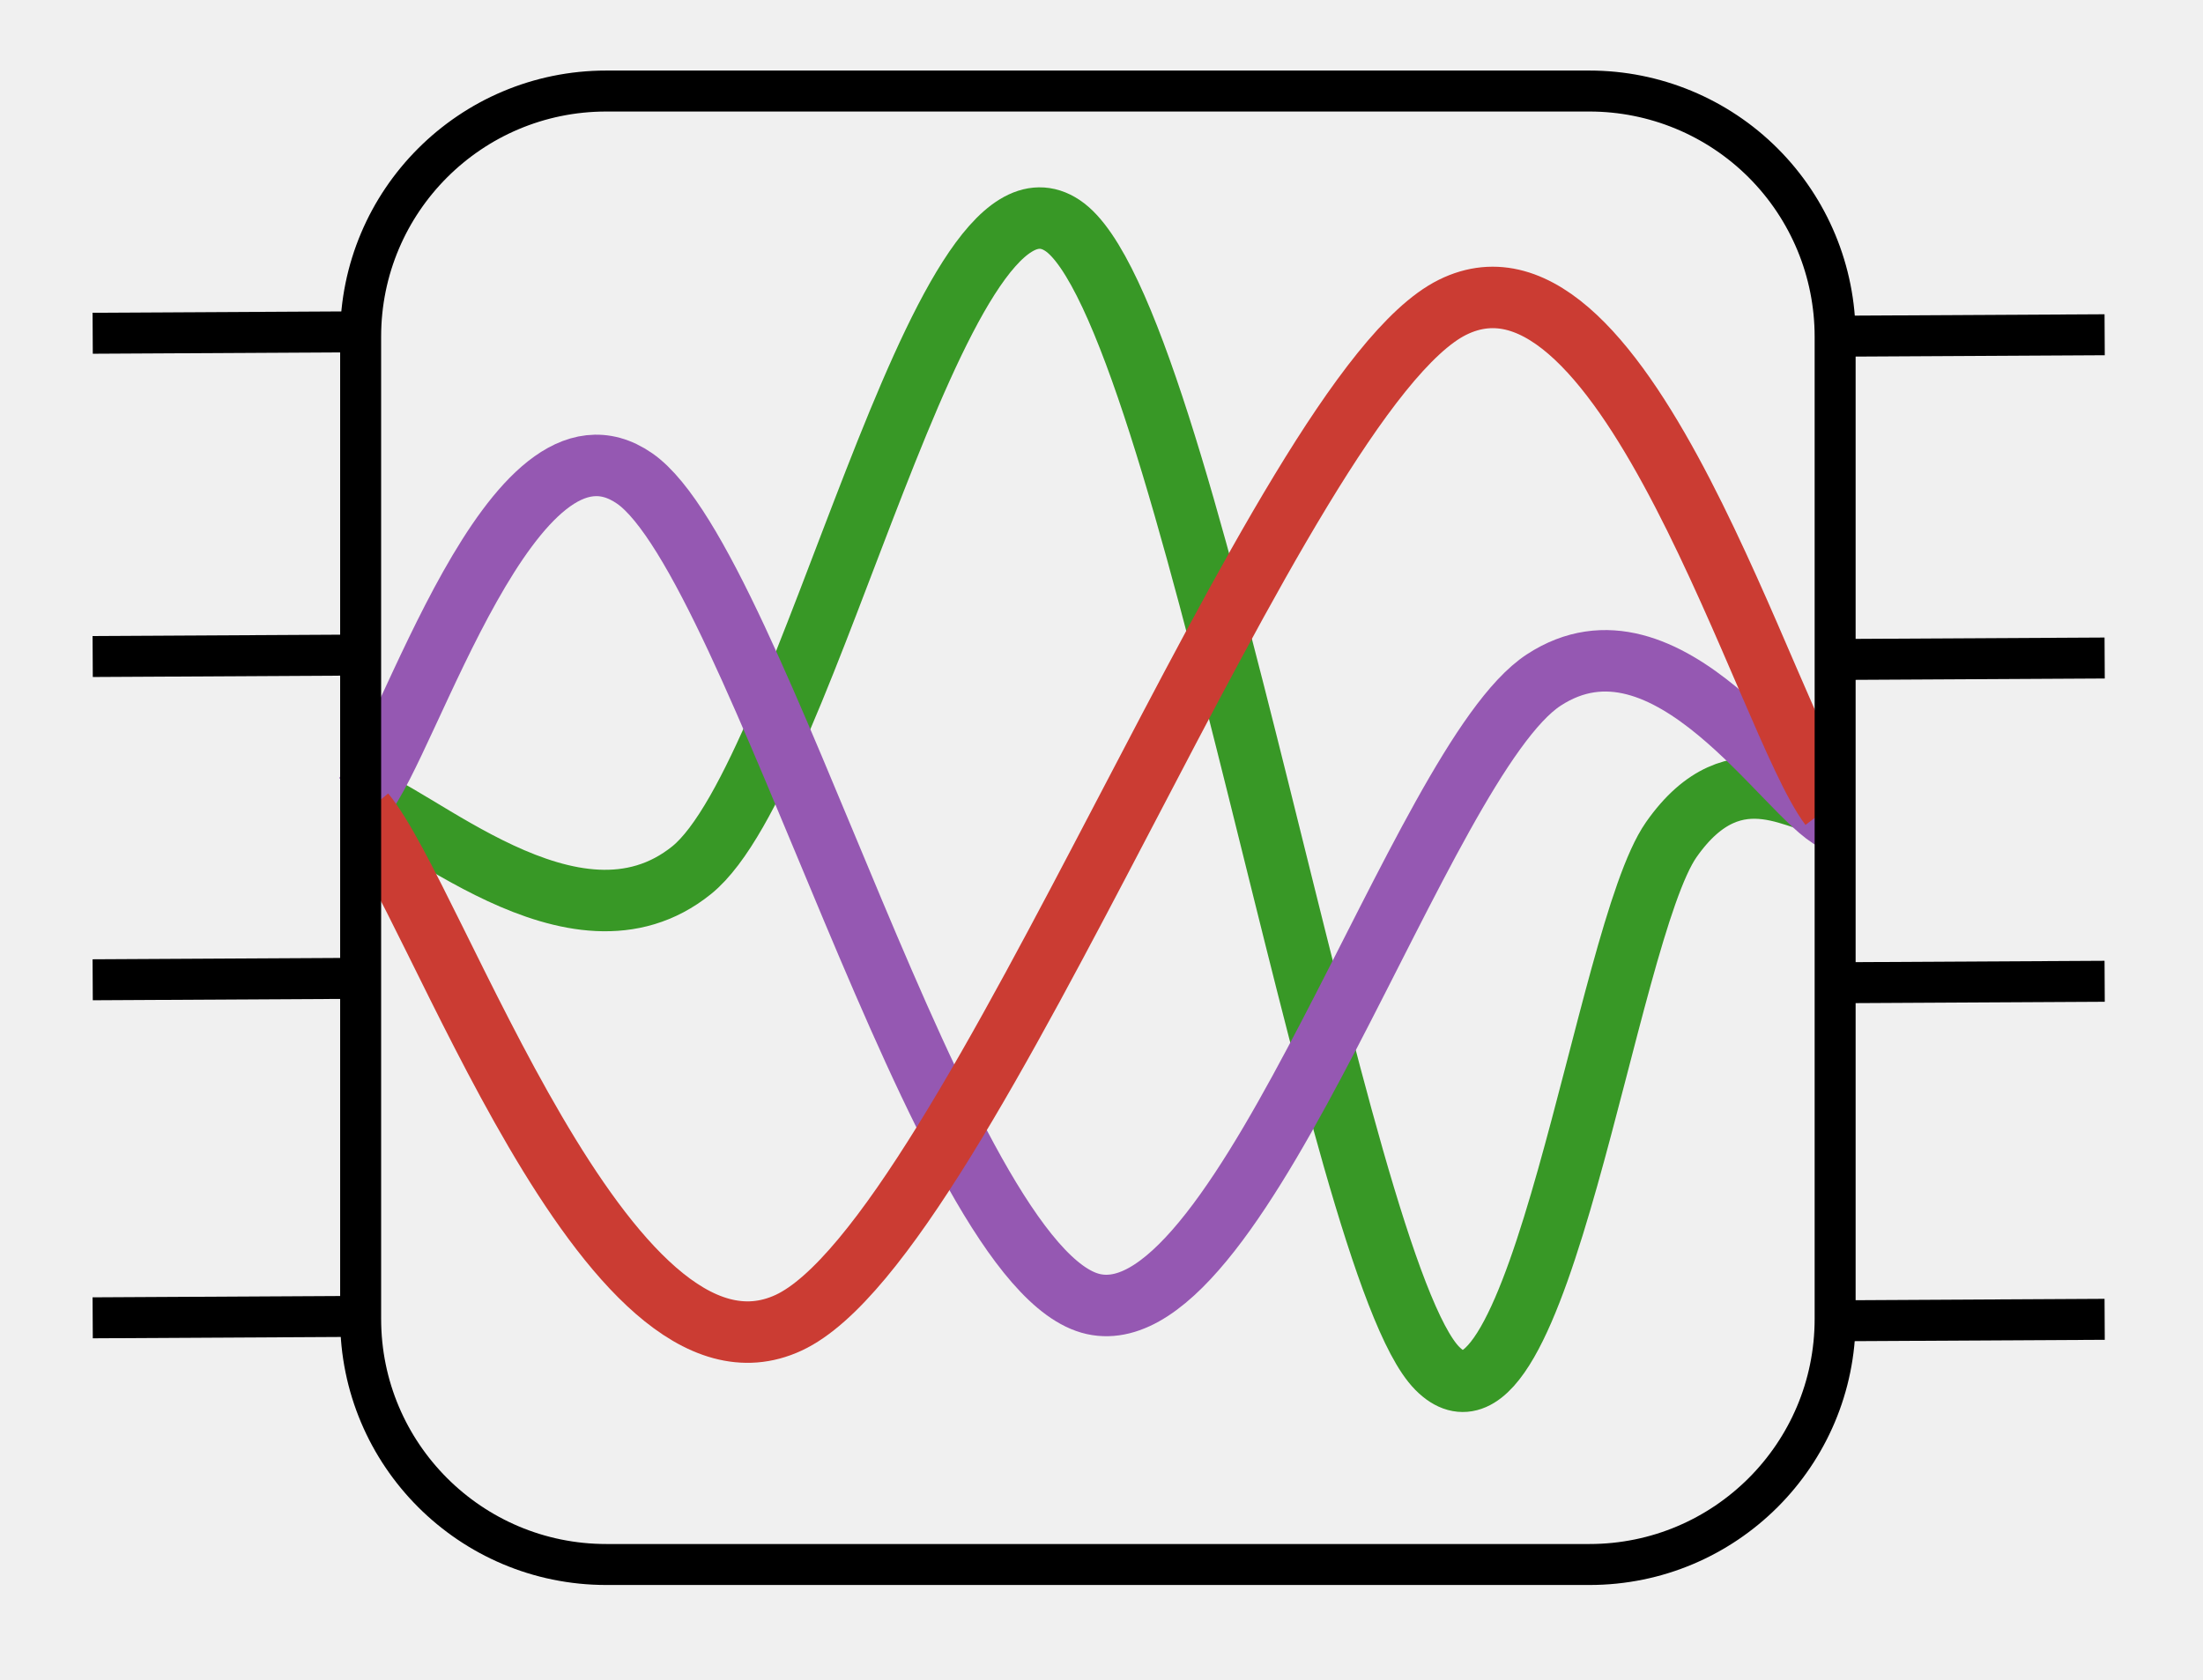
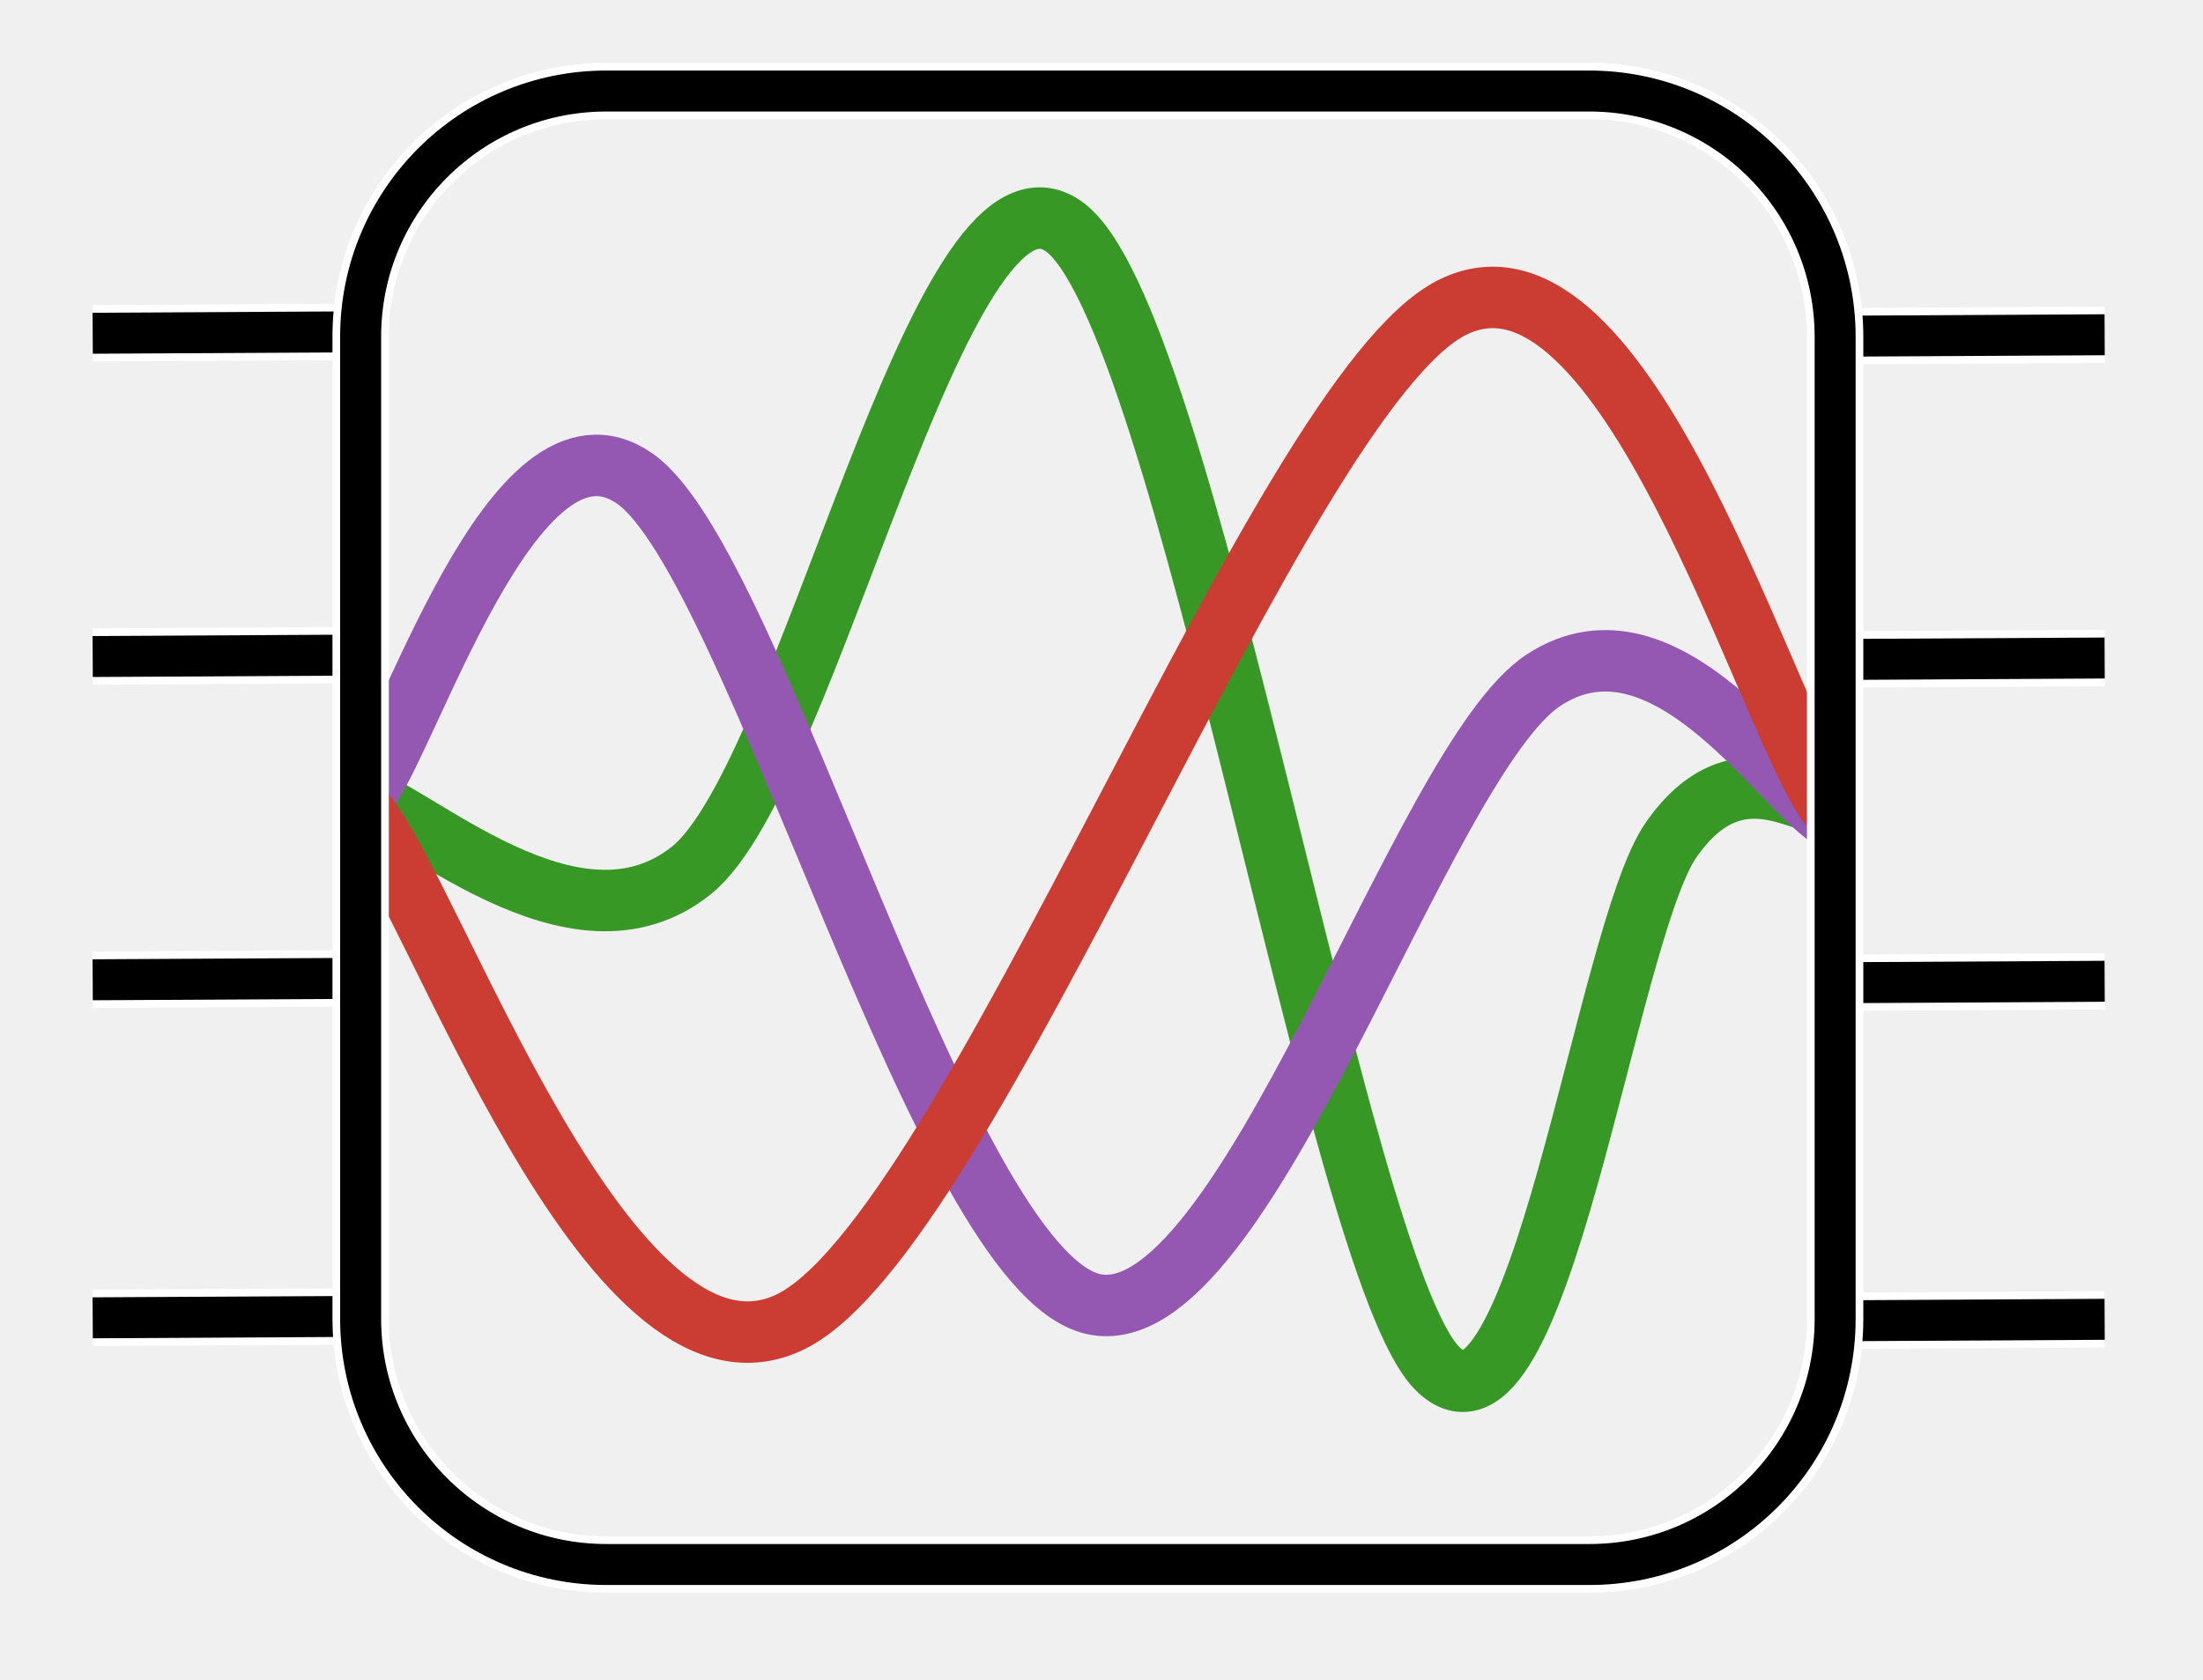
<svg xmlns="http://www.w3.org/2000/svg" version="1.1" viewBox="0.0 0.0 430.01 328.005" fill="none" stroke="none" stroke-linecap="square" stroke-miterlimit="10">
  <clipPath id="p.0">
    <path d="m0 0l430.01 0l0 328.005l-430.01 0l0 -328.005z" clip-rule="nonzero" />
  </clipPath>
  <g clip-path="url(#p.0)">
    <path fill="#000000" fill-opacity="0.0" d="m0 0l430.01 0l0 328.005l-430.01 0z" fill-rule="evenodd" />
    <path fill="#000000" fill-opacity="0.0" d="m18.092 65.066l52.315 -0.283" fill-rule="evenodd" />
+     <path stroke="#ffffff" stroke-width="11.0" stroke-linejoin="round" stroke-linecap="butt" d="m18.092 65.066l52.315 -0.283" fill-rule="evenodd" />
    <path stroke="#000000" stroke-width="8.0" stroke-linejoin="round" stroke-linecap="butt" d="m18.092 65.066l52.315 -0.283" fill-rule="evenodd" />
    <path fill="#000000" fill-opacity="0.0" d="m18.092 191.297l52.315 -0.283" fill-rule="evenodd" />
+     <path stroke="#ffffff" stroke-width="11.0" stroke-linejoin="round" stroke-linecap="butt" d="m18.092 191.297l52.315 -0.283" fill-rule="evenodd" />
    <path stroke="#000000" stroke-width="8.0" stroke-linejoin="round" stroke-linecap="butt" d="m18.092 191.297l52.315 -0.283" fill-rule="evenodd" />
    <path fill="#000000" fill-opacity="0.0" d="m18.092 257.297l52.315 -0.283" fill-rule="evenodd" />
+     <path stroke="#ffffff" stroke-width="11.0" stroke-linejoin="round" stroke-linecap="butt" d="m18.092 257.297l52.315 -0.283" fill-rule="evenodd" />
    <path stroke="#000000" stroke-width="8.0" stroke-linejoin="round" stroke-linecap="butt" d="m18.092 257.297l52.315 -0.283" fill-rule="evenodd" />
    <path fill="#000000" fill-opacity="0.0" d="m18.092 128.181l52.315 -0.283" fill-rule="evenodd" />
+     <path stroke="#ffffff" stroke-width="11.0" stroke-linejoin="round" stroke-linecap="butt" d="m18.092 128.181l52.315 -0.283" fill-rule="evenodd" />
    <path stroke="#000000" stroke-width="8.0" stroke-linejoin="round" stroke-linecap="butt" d="m18.092 128.181l52.315 -0.283" fill-rule="evenodd" />
    <path fill="#000000" fill-opacity="0.0" d="m69.415 155.346c10.933 2.425 42.597 33.1 65.596 14.549c22.999 -18.551 48.141 -142.067 72.396 -125.856c24.255 16.212 53.336 203.14 73.136 223.126c19.801 19.986 32.826 -84.843 45.667 -103.21c12.84 -18.367 26.146 -5.829 31.375 -6.995" fill-rule="evenodd" />
    <path stroke="#389826" stroke-width="12.0" stroke-linejoin="round" stroke-linecap="butt" d="m69.415 155.346c10.933 2.425 42.597 33.1 65.596 14.549c22.999 -18.551 48.141 -142.067 72.396 -125.856c24.255 16.212 53.336 203.14 73.136 223.126c19.801 19.986 32.826 -84.843 45.667 -103.21c12.84 -18.367 26.146 -5.829 31.375 -6.995" fill-rule="evenodd" />
    <path fill="#000000" fill-opacity="0.0" d="m70.782 155.788c8.849 -10.395 29.317 -78.844 53.092 -62.373c23.775 16.471 59.983 154.64 89.559 161.199c29.577 6.559 63.785 -106.107 87.9 -121.845c24.115 -15.738 47.325 22.848 56.79 27.417" fill-rule="evenodd" />
    <path stroke="#9558b2" stroke-width="12.0" stroke-linejoin="round" stroke-linecap="butt" d="m70.782 155.788c8.849 -10.395 29.317 -78.844 53.092 -62.373c23.775 16.471 59.983 154.64 89.559 161.199c29.577 6.559 63.785 -106.107 87.9 -121.845c24.115 -15.738 47.325 22.848 56.79 27.417" fill-rule="evenodd" />
    <path fill="#000000" fill-opacity="0.0" d="m358.499 65.642l52.315 -0.283" fill-rule="evenodd" />
+     <path stroke="#ffffff" stroke-width="11.0" stroke-linejoin="round" stroke-linecap="butt" d="m358.499 65.642l52.315 -0.283" fill-rule="evenodd" />
    <path stroke="#000000" stroke-width="8.0" stroke-linejoin="round" stroke-linecap="butt" d="m358.499 65.642l52.315 -0.283" fill-rule="evenodd" />
    <path fill="#000000" fill-opacity="0.0" d="m71.155 158.758c13.798 16.583 47.397 115.955 82.79 99.496c35.393 -16.459 95.694 -181.45 129.57 -198.252c33.876 -16.802 61.404 81.201 73.685 97.441" fill-rule="evenodd" />
    <path stroke="#cb3c33" stroke-width="12.0" stroke-linejoin="round" stroke-linecap="butt" d="m71.155 158.758c13.798 16.583 47.397 115.955 82.79 99.496c35.393 -16.459 95.694 -181.45 129.57 -198.252c33.876 -16.802 61.404 81.201 73.685 97.441" fill-rule="evenodd" />
    <path fill="#000000" fill-opacity="0.0" d="m358.499 191.873l52.315 -0.283" fill-rule="evenodd" />
+     <path stroke="#ffffff" stroke-width="11.0" stroke-linejoin="round" stroke-linecap="butt" d="m358.499 191.873l52.315 -0.283" fill-rule="evenodd" />
    <path stroke="#000000" stroke-width="8.0" stroke-linejoin="round" stroke-linecap="butt" d="m358.499 191.873l52.315 -0.283" fill-rule="evenodd" />
    <path fill="#000000" fill-opacity="0.0" d="m358.499 257.873l52.315 -0.283" fill-rule="evenodd" />
+     <path stroke="#ffffff" stroke-width="11.0" stroke-linejoin="round" stroke-linecap="butt" d="m358.499 257.873l52.315 -0.283" fill-rule="evenodd" />
    <path stroke="#000000" stroke-width="8.0" stroke-linejoin="round" stroke-linecap="butt" d="m358.499 257.873l52.315 -0.283" fill-rule="evenodd" />
    <path fill="#000000" fill-opacity="0.0" d="m358.499 128.757l52.315 -0.283" fill-rule="evenodd" />
+     <path stroke="#ffffff" stroke-width="11.0" stroke-linejoin="round" stroke-linecap="butt" d="m358.499 128.757l52.315 -0.283" fill-rule="evenodd" />
    <path stroke="#000000" stroke-width="8.0" stroke-linejoin="round" stroke-linecap="butt" d="m358.499 128.757l52.315 -0.283" fill-rule="evenodd" />
    <path fill="#000000" fill-opacity="0.0" d="m70.394 65.723l0 0c0 -26.481 21.467 -47.948 47.948 -47.948l191.914 0l0 0c12.717 0 24.913 5.052 33.905 14.044c8.992 8.992 14.044 21.188 14.044 33.905l0 191.788c0 26.481 -21.467 47.948 -47.948 47.948l-191.914 0c-26.481 0 -47.948 -21.467 -47.948 -47.948z" fill-rule="evenodd" />
+     <path stroke="#ffffff" stroke-width="11.0" stroke-linejoin="round" stroke-linecap="butt" d="m70.394 65.723l0 0c0 -26.481 21.467 -47.948 47.948 -47.948l191.914 0l0 0c12.717 0 24.913 5.052 33.905 14.044c8.992 8.992 14.044 21.188 14.044 33.905l0 191.788c0 26.481 -21.467 47.948 -47.948 47.948l-191.914 0c-26.481 0 -47.948 -21.467 -47.948 -47.948z" fill-rule="evenodd" />
    <path stroke="#000000" stroke-width="8.0" stroke-linejoin="round" stroke-linecap="butt" d="m70.394 65.723l0 0c0 -26.481 21.467 -47.948 47.948 -47.948l191.914 0l0 0c12.717 0 24.913 5.052 33.905 14.044c8.992 8.992 14.044 21.188 14.044 33.905l0 191.788c0 26.481 -21.467 47.948 -47.948 47.948l-191.914 0c-26.481 0 -47.948 -21.467 -47.948 -47.948z" fill-rule="evenodd" />
  </g>
</svg>
